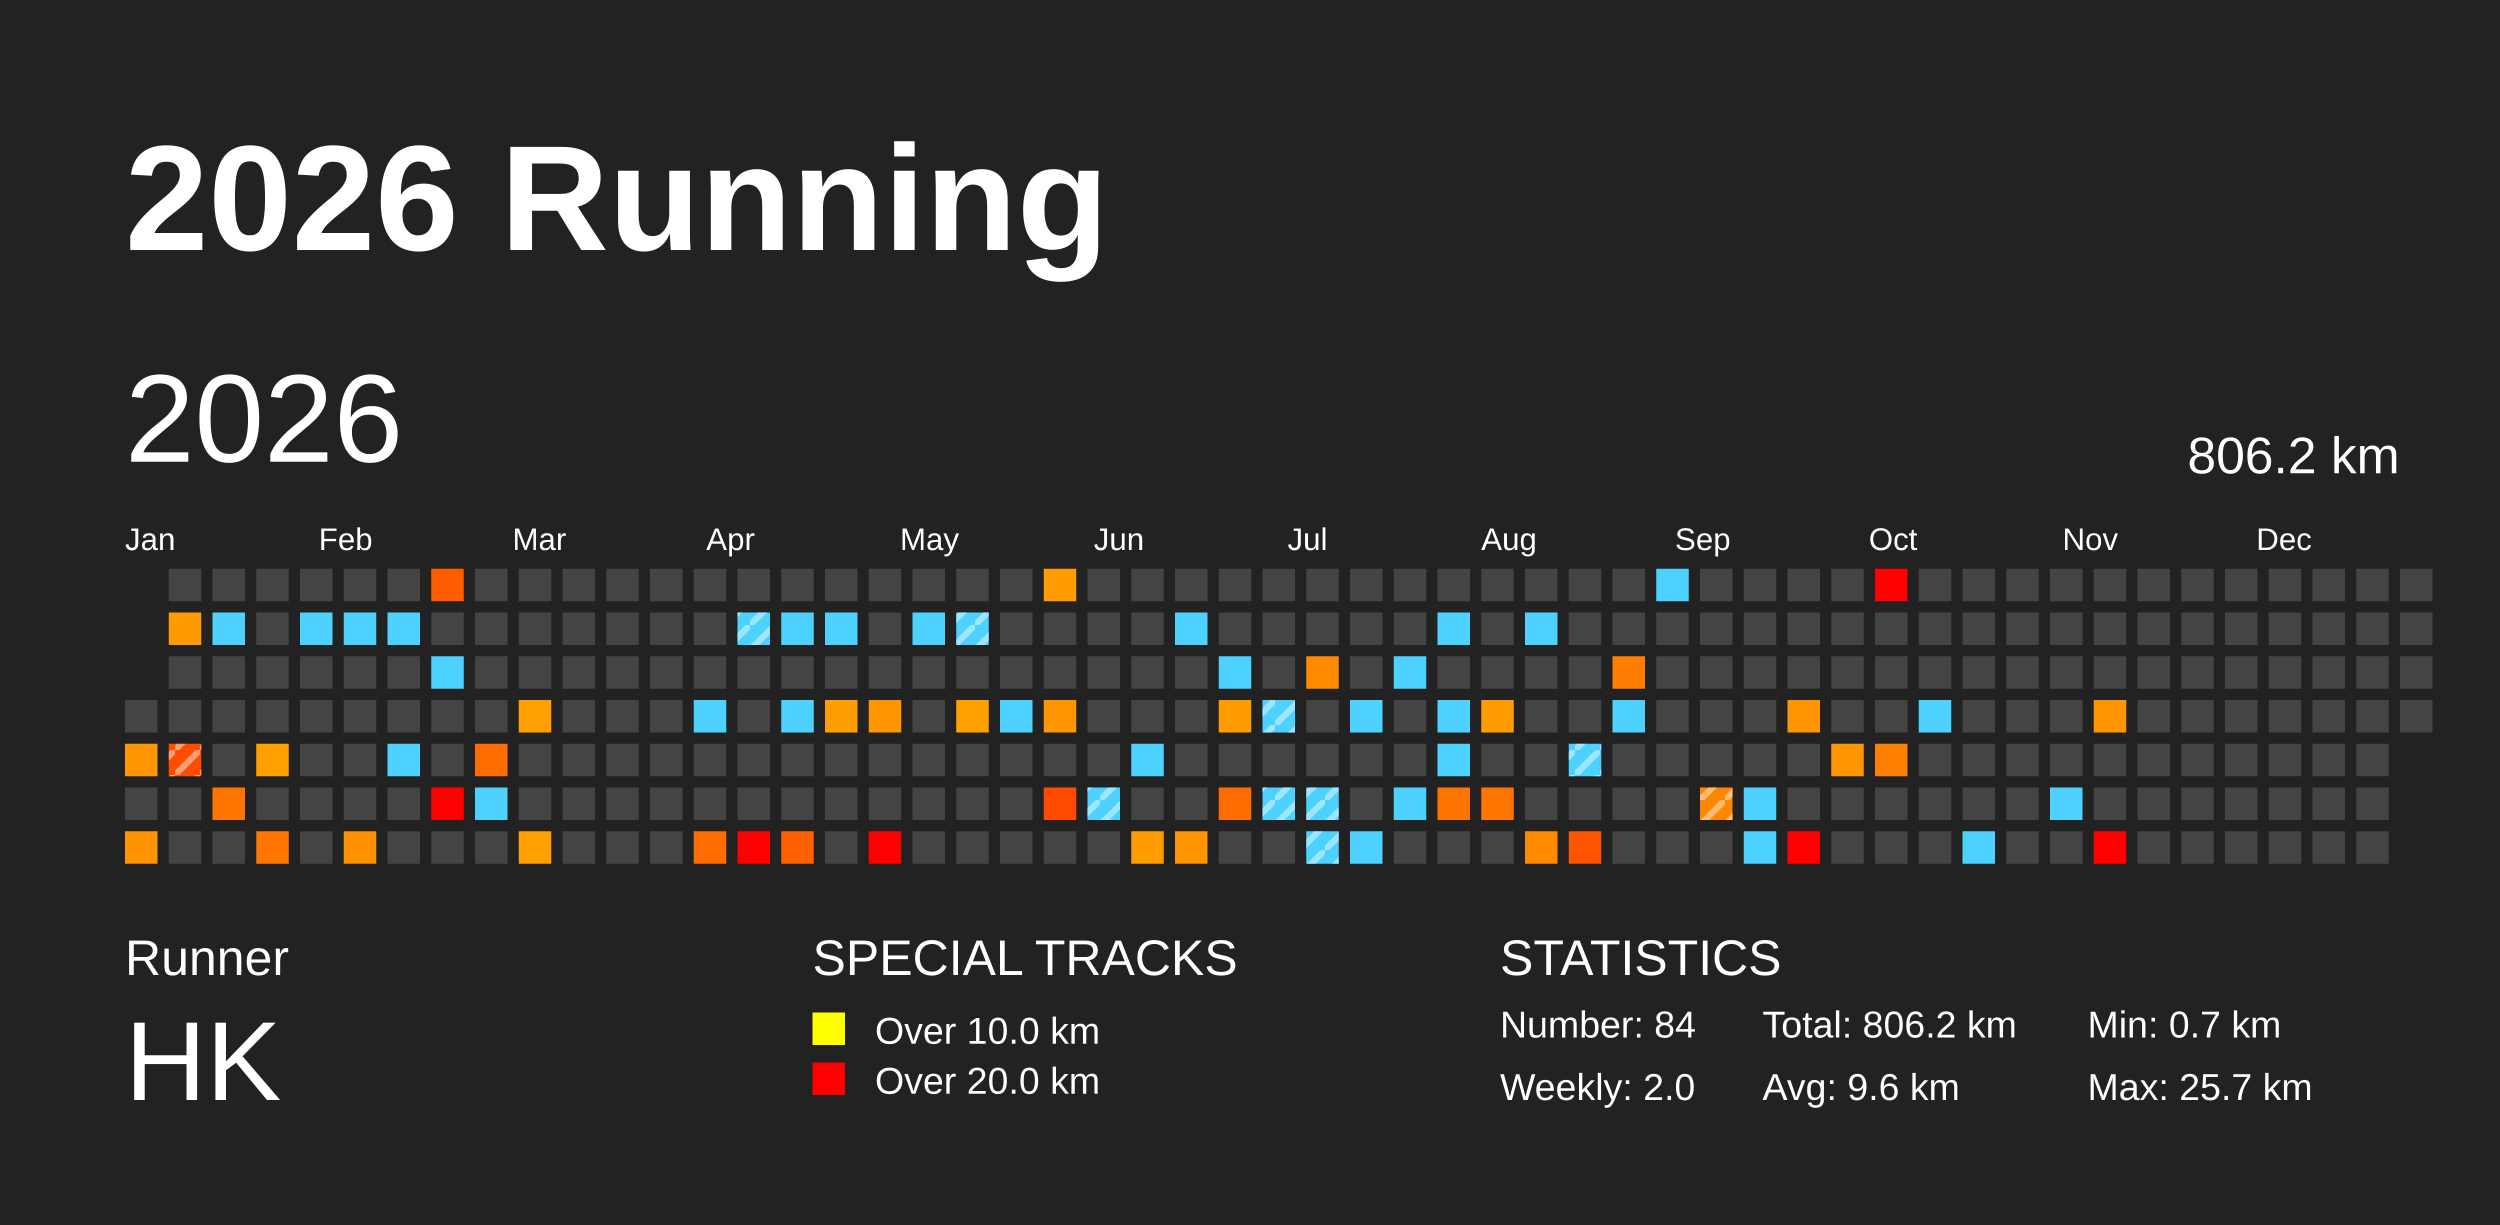
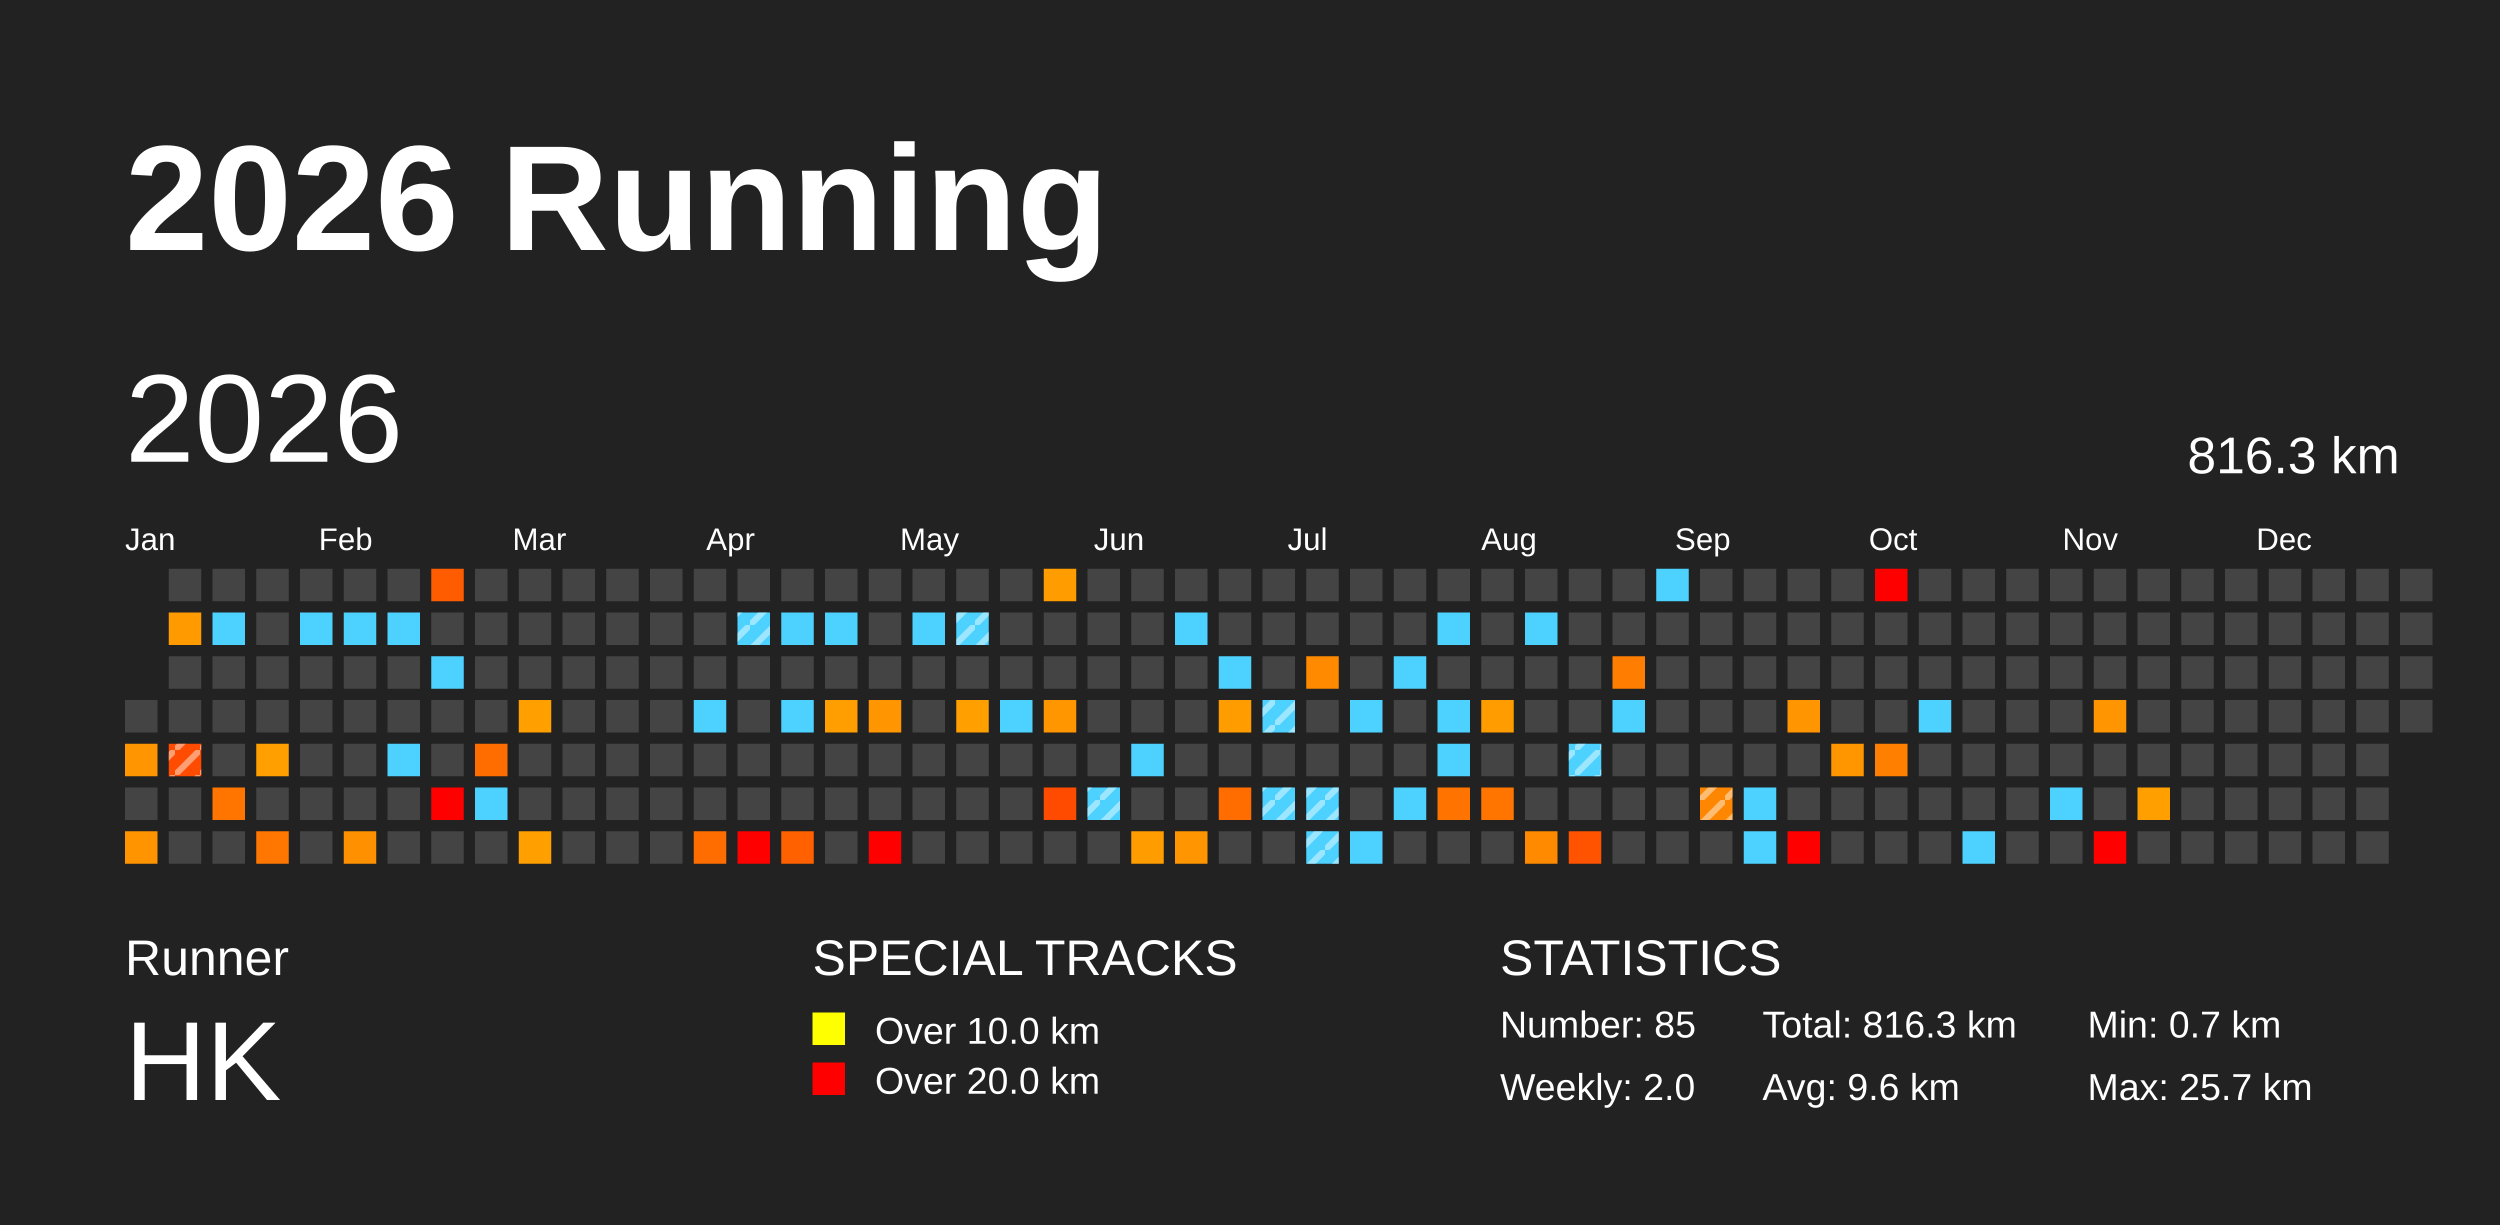
<svg xmlns="http://www.w3.org/2000/svg" baseProfile="full" height="98mm" version="1.1" viewBox="0,0,200,98" width="200mm">
  <defs>
    <pattern height="2" id="indoor-stripe" patternUnits="userSpaceOnUse" width="2">
      <line stroke="white" stroke-opacity="0.45" stroke-width="0.5" x1="0" x2="2" y1="2" y2="0" />
    </pattern>
  </defs>
  <rect fill="#222222" height="98" width="200" x="0" y="0" />
  <text fill="#FFFFFF" style="font-size:12px; font-family:Arial; font-weight:bold;" x="10" y="20">2026 Running</text>
  <text fill="#FFFFFF" style="font-size:4px; font-family:Arial" x="10" y="78">Runner</text>
  <text fill="#FFFFFF" style="font-size:9px; font-family:Arial" x="10" y="88">HK</text>
  <text fill="#FFFFFF" style="font-size:4px; font-family:Arial" x="65" y="78">SPECIAL TRACKS</text>
  <rect fill="yellow" height="2.6" width="2.6" x="65" y="81" />
  <text fill="#FFFFFF" style="font-size:3px; font-family:Arial" x="70" y="83.5">Over 10.0 km</text>
  <rect fill="red" height="2.6" width="2.6" x="65" y="85" />
  <text fill="#FFFFFF" style="font-size:3px; font-family:Arial" x="70" y="87.5">Over 20.0 km</text>
  <text fill="#FFFFFF" style="font-size:4px; font-family:Arial" x="120" y="78">STATISTICS</text>
-   <text fill="#FFFFFF" style="font-size:3px; font-family:Arial" x="120" y="83">Number: 84</text>
+   <text fill="#FFFFFF" style="font-size:3px; font-family:Arial" x="120" y="83">Number: 85</text>
  <text fill="#FFFFFF" style="font-size:3px; font-family:Arial" x="120" y="88">Weekly: 2.0</text>
-   <text fill="#FFFFFF" style="font-size:3px; font-family:Arial" x="141" y="83">Total: 806.2 km</text>
+   <text fill="#FFFFFF" style="font-size:3px; font-family:Arial" x="141" y="83">Total: 816.3 km</text>
  <text fill="#FFFFFF" style="font-size:3px; font-family:Arial" x="141" y="88">Avg: 9.6 km</text>
  <text fill="#FFFFFF" style="font-size:3px; font-family:Arial" x="167" y="83">Min: 0.7 km</text>
  <text fill="#FFFFFF" style="font-size:3px; font-family:Arial" x="167" y="88">Max: 25.7 km</text>
  <text dominant-baseline="hanging" fill="#FFFFFF" style="font-size:10.0px; font-family:Arial;" x="10" y="30">2026</text>
-   <text dominant-baseline="hanging" fill="#FFFFFF" style="font-size:4.125px; font-family:Arial;" x="175" y="35">806.2 km</text>
+   <text dominant-baseline="hanging" fill="#FFFFFF" style="font-size:4.125px; font-family:Arial;" x="175" y="35">816.3 km</text>
  <text fill="#FFFFFF" style="font-size:2.5px; font-family:Arial" x="10.0" y="44">Jan</text>
  <text fill="#FFFFFF" style="font-size:2.5px; font-family:Arial" x="25.5" y="44">Feb</text>
  <text fill="#FFFFFF" style="font-size:2.5px; font-family:Arial" x="41.0" y="44">Mar</text>
  <text fill="#FFFFFF" style="font-size:2.5px; font-family:Arial" x="56.5" y="44">Apr</text>
  <text fill="#FFFFFF" style="font-size:2.5px; font-family:Arial" x="72.0" y="44">May</text>
  <text fill="#FFFFFF" style="font-size:2.5px; font-family:Arial" x="87.5" y="44">Jun</text>
  <text fill="#FFFFFF" style="font-size:2.5px; font-family:Arial" x="103.0" y="44">Jul</text>
  <text fill="#FFFFFF" style="font-size:2.5px; font-family:Arial" x="118.5" y="44">Aug</text>
  <text fill="#FFFFFF" style="font-size:2.5px; font-family:Arial" x="134.0" y="44">Sep</text>
  <text fill="#FFFFFF" style="font-size:2.5px; font-family:Arial" x="149.5" y="44">Oct</text>
  <text fill="#FFFFFF" style="font-size:2.5px; font-family:Arial" x="165.0" y="44">Nov</text>
  <text fill="#FFFFFF" style="font-size:2.5px; font-family:Arial" x="180.5" y="44">Dec</text>
  <rect fill="#444444" height="2.6" width="2.6" x="10.0" y="56.0" />
  <rect fill="#ff9500" height="2.6" width="2.6" x="10.0" y="59.5" />
  <rect fill="#444444" height="2.6" width="2.6" x="10.0" y="63.0" />
  <rect fill="#ff9400" height="2.6" width="2.6" x="10.0" y="66.5" />
  <rect fill="#444444" height="2.6" width="2.6" x="13.5" y="45.5" />
  <rect fill="#ff9b00" height="2.6" width="2.6" x="13.5" y="49.0" />
  <rect fill="#444444" height="2.6" width="2.6" x="13.5" y="52.5" />
  <rect fill="#444444" height="2.6" width="2.6" x="13.5" y="56.0" />
  <rect fill="#ff4c00" height="2.6" width="2.6" x="13.5" y="59.5" />
  <rect fill="url(#indoor-stripe)" height="2.6" style="pointer-events: none;" width="2.6" x="13.5" y="59.5" />
  <rect fill="#444444" height="2.6" width="2.6" x="13.5" y="63.0" />
  <rect fill="#444444" height="2.6" width="2.6" x="13.5" y="66.5" />
  <rect fill="#444444" height="2.6" width="2.6" x="17.0" y="45.5" />
  <rect fill="#4dd2ff" height="2.6" width="2.6" x="17.0" y="49.0" />
  <rect fill="#444444" height="2.6" width="2.6" x="17.0" y="52.5" />
  <rect fill="#444444" height="2.6" width="2.6" x="17.0" y="56.0" />
  <rect fill="#444444" height="2.6" width="2.6" x="17.0" y="59.5" />
  <rect fill="#ff7500" height="2.6" width="2.6" x="17.0" y="63.0" />
  <rect fill="#444444" height="2.6" width="2.6" x="17.0" y="66.5" />
  <rect fill="#444444" height="2.6" width="2.6" x="20.5" y="45.5" />
  <rect fill="#444444" height="2.6" width="2.6" x="20.5" y="49.0" />
  <rect fill="#444444" height="2.6" width="2.6" x="20.5" y="52.5" />
  <rect fill="#444444" height="2.6" width="2.6" x="20.5" y="56.0" />
  <rect fill="#ff9f00" height="2.6" width="2.6" x="20.5" y="59.5" />
  <rect fill="#444444" height="2.6" width="2.6" x="20.5" y="63.0" />
  <rect fill="#ff7600" height="2.6" width="2.6" x="20.5" y="66.5" />
  <rect fill="#444444" height="2.6" width="2.6" x="24.0" y="45.5" />
  <rect fill="#4dd2ff" height="2.6" width="2.6" x="24.0" y="49.0" />
  <rect fill="#444444" height="2.6" width="2.6" x="24.0" y="52.5" />
  <rect fill="#444444" height="2.6" width="2.6" x="24.0" y="56.0" />
  <rect fill="#444444" height="2.6" width="2.6" x="24.0" y="59.5" />
  <rect fill="#444444" height="2.6" width="2.6" x="24.0" y="63.0" />
  <rect fill="#444444" height="2.6" width="2.6" x="24.0" y="66.5" />
  <rect fill="#444444" height="2.6" width="2.6" x="27.5" y="45.5" />
  <rect fill="#4dd2ff" height="2.6" width="2.6" x="27.5" y="49.0" />
  <rect fill="#444444" height="2.6" width="2.6" x="27.5" y="52.5" />
  <rect fill="#444444" height="2.6" width="2.6" x="27.5" y="56.0" />
  <rect fill="#444444" height="2.6" width="2.6" x="27.5" y="59.5" />
  <rect fill="#444444" height="2.6" width="2.6" x="27.5" y="63.0" />
  <rect fill="#ff9100" height="2.6" width="2.6" x="27.5" y="66.5" />
  <rect fill="#444444" height="2.6" width="2.6" x="31.0" y="45.5" />
  <rect fill="#4dd2ff" height="2.6" width="2.6" x="31.0" y="49.0" />
  <rect fill="#444444" height="2.6" width="2.6" x="31.0" y="52.5" />
  <rect fill="#444444" height="2.6" width="2.6" x="31.0" y="56.0" />
  <rect fill="#4dd2ff" height="2.6" width="2.6" x="31.0" y="59.5" />
  <rect fill="#444444" height="2.6" width="2.6" x="31.0" y="63.0" />
  <rect fill="#444444" height="2.6" width="2.6" x="31.0" y="66.5" />
  <rect fill="#ff5c00" height="2.6" width="2.6" x="34.5" y="45.5" />
  <rect fill="#444444" height="2.6" width="2.6" x="34.5" y="49.0" />
  <rect fill="#4dd2ff" height="2.6" width="2.6" x="34.5" y="52.5" />
  <rect fill="#444444" height="2.6" width="2.6" x="34.5" y="56.0" />
  <rect fill="#444444" height="2.6" width="2.6" x="34.5" y="59.5" />
  <rect fill="red" height="2.6" width="2.6" x="34.5" y="63.0" />
  <rect fill="#444444" height="2.6" width="2.6" x="34.5" y="66.5" />
  <rect fill="#444444" height="2.6" width="2.6" x="38.0" y="45.5" />
  <rect fill="#444444" height="2.6" width="2.6" x="38.0" y="49.0" />
  <rect fill="#444444" height="2.6" width="2.6" x="38.0" y="52.5" />
  <rect fill="#444444" height="2.6" width="2.6" x="38.0" y="56.0" />
  <rect fill="#ff6d00" height="2.6" width="2.6" x="38.0" y="59.5" />
  <rect fill="#4dd2ff" height="2.6" width="2.6" x="38.0" y="63.0" />
  <rect fill="#444444" height="2.6" width="2.6" x="38.0" y="66.5" />
  <rect fill="#444444" height="2.6" width="2.6" x="41.5" y="45.5" />
  <rect fill="#444444" height="2.6" width="2.6" x="41.5" y="49.0" />
  <rect fill="#444444" height="2.6" width="2.6" x="41.5" y="52.5" />
  <rect fill="#ff9f00" height="2.6" width="2.6" x="41.5" y="56.0" />
  <rect fill="#444444" height="2.6" width="2.6" x="41.5" y="59.5" />
  <rect fill="#444444" height="2.6" width="2.6" x="41.5" y="63.0" />
  <rect fill="#ff9f00" height="2.6" width="2.6" x="41.5" y="66.5" />
  <rect fill="#444444" height="2.6" width="2.6" x="45.0" y="45.5" />
  <rect fill="#444444" height="2.6" width="2.6" x="45.0" y="49.0" />
  <rect fill="#444444" height="2.6" width="2.6" x="45.0" y="52.5" />
  <rect fill="#444444" height="2.6" width="2.6" x="45.0" y="56.0" />
  <rect fill="#444444" height="2.6" width="2.6" x="45.0" y="59.5" />
  <rect fill="#444444" height="2.6" width="2.6" x="45.0" y="63.0" />
  <rect fill="#444444" height="2.6" width="2.6" x="45.0" y="66.5" />
  <rect fill="#444444" height="2.6" width="2.6" x="48.5" y="45.5" />
  <rect fill="#444444" height="2.6" width="2.6" x="48.5" y="49.0" />
  <rect fill="#444444" height="2.6" width="2.6" x="48.5" y="52.5" />
  <rect fill="#444444" height="2.6" width="2.6" x="48.5" y="56.0" />
  <rect fill="#444444" height="2.6" width="2.6" x="48.5" y="59.5" />
  <rect fill="#444444" height="2.6" width="2.6" x="48.5" y="63.0" />
  <rect fill="#444444" height="2.6" width="2.6" x="48.5" y="66.5" />
  <rect fill="#444444" height="2.6" width="2.6" x="52.0" y="45.5" />
  <rect fill="#444444" height="2.6" width="2.6" x="52.0" y="49.0" />
  <rect fill="#444444" height="2.6" width="2.6" x="52.0" y="52.5" />
  <rect fill="#444444" height="2.6" width="2.6" x="52.0" y="56.0" />
  <rect fill="#444444" height="2.6" width="2.6" x="52.0" y="59.5" />
  <rect fill="#444444" height="2.6" width="2.6" x="52.0" y="63.0" />
  <rect fill="#444444" height="2.6" width="2.6" x="52.0" y="66.5" />
  <rect fill="#444444" height="2.6" width="2.6" x="55.5" y="45.5" />
  <rect fill="#444444" height="2.6" width="2.6" x="55.5" y="49.0" />
  <rect fill="#444444" height="2.6" width="2.6" x="55.5" y="52.5" />
  <rect fill="#4dd2ff" height="2.6" width="2.6" x="55.5" y="56.0" />
  <rect fill="#444444" height="2.6" width="2.6" x="55.5" y="59.5" />
  <rect fill="#444444" height="2.6" width="2.6" x="55.5" y="63.0" />
  <rect fill="#ff6d00" height="2.6" width="2.6" x="55.5" y="66.5" />
  <rect fill="#444444" height="2.6" width="2.6" x="59.0" y="45.5" />
  <rect fill="#4dd2ff" height="2.6" width="2.6" x="59.0" y="49.0" />
  <rect fill="url(#indoor-stripe)" height="2.6" style="pointer-events: none;" width="2.6" x="59.0" y="49.0" />
  <rect fill="#444444" height="2.6" width="2.6" x="59.0" y="52.5" />
  <rect fill="#444444" height="2.6" width="2.6" x="59.0" y="56.0" />
  <rect fill="#444444" height="2.6" width="2.6" x="59.0" y="59.5" />
  <rect fill="#444444" height="2.6" width="2.6" x="59.0" y="63.0" />
  <rect fill="red" height="2.6" width="2.6" x="59.0" y="66.5" />
  <rect fill="#444444" height="2.6" width="2.6" x="62.5" y="45.5" />
  <rect fill="#4dd2ff" height="2.6" width="2.6" x="62.5" y="49.0" />
  <rect fill="#444444" height="2.6" width="2.6" x="62.5" y="52.5" />
  <rect fill="#4dd2ff" height="2.6" width="2.6" x="62.5" y="56.0" />
  <rect fill="#444444" height="2.6" width="2.6" x="62.5" y="59.5" />
  <rect fill="#444444" height="2.6" width="2.6" x="62.5" y="63.0" />
  <rect fill="#ff6100" height="2.6" width="2.6" x="62.5" y="66.5" />
  <rect fill="#444444" height="2.6" width="2.6" x="66.0" y="45.5" />
  <rect fill="#4dd2ff" height="2.6" width="2.6" x="66.0" y="49.0" />
  <rect fill="#444444" height="2.6" width="2.6" x="66.0" y="52.5" />
  <rect fill="#ff9e00" height="2.6" width="2.6" x="66.0" y="56.0" />
  <rect fill="#444444" height="2.6" width="2.6" x="66.0" y="59.5" />
  <rect fill="#444444" height="2.6" width="2.6" x="66.0" y="63.0" />
  <rect fill="#444444" height="2.6" width="2.6" x="66.0" y="66.5" />
  <rect fill="#444444" height="2.6" width="2.6" x="69.5" y="45.5" />
  <rect fill="#444444" height="2.6" width="2.6" x="69.5" y="49.0" />
  <rect fill="#444444" height="2.6" width="2.6" x="69.5" y="52.5" />
  <rect fill="#ff9500" height="2.6" width="2.6" x="69.5" y="56.0" />
  <rect fill="#444444" height="2.6" width="2.6" x="69.5" y="59.5" />
  <rect fill="#444444" height="2.6" width="2.6" x="69.5" y="63.0" />
  <rect fill="red" height="2.6" width="2.6" x="69.5" y="66.5" />
  <rect fill="#444444" height="2.6" width="2.6" x="73.0" y="45.5" />
  <rect fill="#4dd2ff" height="2.6" width="2.6" x="73.0" y="49.0" />
  <rect fill="#444444" height="2.6" width="2.6" x="73.0" y="52.5" />
  <rect fill="#444444" height="2.6" width="2.6" x="73.0" y="56.0" />
  <rect fill="#444444" height="2.6" width="2.6" x="73.0" y="59.5" />
  <rect fill="#444444" height="2.6" width="2.6" x="73.0" y="63.0" />
  <rect fill="#444444" height="2.6" width="2.6" x="73.0" y="66.5" />
  <rect fill="#444444" height="2.6" width="2.6" x="76.5" y="45.5" />
  <rect fill="#4dd2ff" height="2.6" width="2.6" x="76.5" y="49.0" />
  <rect fill="url(#indoor-stripe)" height="2.6" style="pointer-events: none;" width="2.6" x="76.5" y="49.0" />
  <rect fill="#444444" height="2.6" width="2.6" x="76.5" y="52.5" />
  <rect fill="#ffa000" height="2.6" width="2.6" x="76.5" y="56.0" />
  <rect fill="#444444" height="2.6" width="2.6" x="76.5" y="59.5" />
  <rect fill="#444444" height="2.6" width="2.6" x="76.5" y="63.0" />
  <rect fill="#444444" height="2.6" width="2.6" x="76.5" y="66.5" />
  <rect fill="#444444" height="2.6" width="2.6" x="80.0" y="45.5" />
  <rect fill="#444444" height="2.6" width="2.6" x="80.0" y="49.0" />
  <rect fill="#444444" height="2.6" width="2.6" x="80.0" y="52.5" />
  <rect fill="#4dd2ff" height="2.6" width="2.6" x="80.0" y="56.0" />
  <rect fill="#444444" height="2.6" width="2.6" x="80.0" y="59.5" />
  <rect fill="#444444" height="2.6" width="2.6" x="80.0" y="63.0" />
  <rect fill="#444444" height="2.6" width="2.6" x="80.0" y="66.5" />
  <rect fill="#ff9d00" height="2.6" width="2.6" x="83.5" y="45.5" />
  <rect fill="#444444" height="2.6" width="2.6" x="83.5" y="49.0" />
  <rect fill="#444444" height="2.6" width="2.6" x="83.5" y="52.5" />
  <rect fill="#ff9600" height="2.6" width="2.6" x="83.5" y="56.0" />
  <rect fill="#444444" height="2.6" width="2.6" x="83.5" y="59.5" />
  <rect fill="#ff4b00" height="2.6" width="2.6" x="83.5" y="63.0" />
  <rect fill="#444444" height="2.6" width="2.6" x="83.5" y="66.5" />
  <rect fill="#444444" height="2.6" width="2.6" x="87.0" y="45.5" />
  <rect fill="#444444" height="2.6" width="2.6" x="87.0" y="49.0" />
  <rect fill="#444444" height="2.6" width="2.6" x="87.0" y="52.5" />
  <rect fill="#444444" height="2.6" width="2.6" x="87.0" y="56.0" />
  <rect fill="#444444" height="2.6" width="2.6" x="87.0" y="59.5" />
  <rect fill="#4dd2ff" height="2.6" width="2.6" x="87.0" y="63.0" />
  <rect fill="url(#indoor-stripe)" height="2.6" style="pointer-events: none;" width="2.6" x="87.0" y="63.0" />
  <rect fill="#444444" height="2.6" width="2.6" x="87.0" y="66.5" />
  <rect fill="#444444" height="2.6" width="2.6" x="90.5" y="45.5" />
  <rect fill="#444444" height="2.6" width="2.6" x="90.5" y="49.0" />
  <rect fill="#444444" height="2.6" width="2.6" x="90.5" y="52.5" />
  <rect fill="#444444" height="2.6" width="2.6" x="90.5" y="56.0" />
  <rect fill="#4dd2ff" height="2.6" width="2.6" x="90.5" y="59.5" />
  <rect fill="#444444" height="2.6" width="2.6" x="90.5" y="63.0" />
  <rect fill="#ff9c00" height="2.6" width="2.6" x="90.5" y="66.5" />
  <rect fill="#444444" height="2.6" width="2.6" x="94.0" y="45.5" />
  <rect fill="#4dd2ff" height="2.6" width="2.6" x="94.0" y="49.0" />
  <rect fill="#444444" height="2.6" width="2.6" x="94.0" y="52.5" />
  <rect fill="#444444" height="2.6" width="2.6" x="94.0" y="56.0" />
  <rect fill="#444444" height="2.6" width="2.6" x="94.0" y="59.5" />
  <rect fill="#444444" height="2.6" width="2.6" x="94.0" y="63.0" />
  <rect fill="#ff9500" height="2.6" width="2.6" x="94.0" y="66.5" />
  <rect fill="#444444" height="2.6" width="2.6" x="97.5" y="45.5" />
  <rect fill="#444444" height="2.6" width="2.6" x="97.5" y="49.0" />
  <rect fill="#4dd2ff" height="2.6" width="2.6" x="97.5" y="52.5" />
  <rect fill="#ff9d00" height="2.6" width="2.6" x="97.5" y="56.0" />
  <rect fill="#444444" height="2.6" width="2.6" x="97.5" y="59.5" />
  <rect fill="#ff6d00" height="2.6" width="2.6" x="97.5" y="63.0" />
  <rect fill="#444444" height="2.6" width="2.6" x="97.5" y="66.5" />
  <rect fill="#444444" height="2.6" width="2.6" x="101.0" y="45.5" />
  <rect fill="#444444" height="2.6" width="2.6" x="101.0" y="49.0" />
  <rect fill="#444444" height="2.6" width="2.6" x="101.0" y="52.5" />
  <rect fill="#4dd2ff" height="2.6" width="2.6" x="101.0" y="56.0" />
  <rect fill="url(#indoor-stripe)" height="2.6" style="pointer-events: none;" width="2.6" x="101.0" y="56.0" />
  <rect fill="#444444" height="2.6" width="2.6" x="101.0" y="59.5" />
  <rect fill="#4dd2ff" height="2.6" width="2.6" x="101.0" y="63.0" />
  <rect fill="url(#indoor-stripe)" height="2.6" style="pointer-events: none;" width="2.6" x="101.0" y="63.0" />
  <rect fill="#444444" height="2.6" width="2.6" x="101.0" y="66.5" />
  <rect fill="#444444" height="2.6" width="2.6" x="104.5" y="45.5" />
  <rect fill="#444444" height="2.6" width="2.6" x="104.5" y="49.0" />
  <rect fill="#ff8a00" height="2.6" width="2.6" x="104.5" y="52.5" />
  <rect fill="#444444" height="2.6" width="2.6" x="104.5" y="56.0" />
  <rect fill="#444444" height="2.6" width="2.6" x="104.5" y="59.5" />
  <rect fill="#4dd2ff" height="2.6" width="2.6" x="104.5" y="63.0" />
  <rect fill="url(#indoor-stripe)" height="2.6" style="pointer-events: none;" width="2.6" x="104.5" y="63.0" />
  <rect fill="#4dd2ff" height="2.6" width="2.6" x="104.5" y="66.5" />
  <rect fill="url(#indoor-stripe)" height="2.6" style="pointer-events: none;" width="2.6" x="104.5" y="66.5" />
  <rect fill="#444444" height="2.6" width="2.6" x="108.0" y="45.5" />
  <rect fill="#444444" height="2.6" width="2.6" x="108.0" y="49.0" />
  <rect fill="#444444" height="2.6" width="2.6" x="108.0" y="52.5" />
  <rect fill="#4dd2ff" height="2.6" width="2.6" x="108.0" y="56.0" />
  <rect fill="#444444" height="2.6" width="2.6" x="108.0" y="59.5" />
  <rect fill="#444444" height="2.6" width="2.6" x="108.0" y="63.0" />
  <rect fill="#4dd2ff" height="2.6" width="2.6" x="108.0" y="66.5" />
  <rect fill="#444444" height="2.6" width="2.6" x="111.5" y="45.5" />
  <rect fill="#444444" height="2.6" width="2.6" x="111.5" y="49.0" />
  <rect fill="#4dd2ff" height="2.6" width="2.6" x="111.5" y="52.5" />
  <rect fill="#444444" height="2.6" width="2.6" x="111.5" y="56.0" />
  <rect fill="#444444" height="2.6" width="2.6" x="111.5" y="59.5" />
  <rect fill="#4dd2ff" height="2.6" width="2.6" x="111.5" y="63.0" />
  <rect fill="#444444" height="2.6" width="2.6" x="111.5" y="66.5" />
  <rect fill="#444444" height="2.6" width="2.6" x="115.0" y="45.5" />
  <rect fill="#4dd2ff" height="2.6" width="2.6" x="115.0" y="49.0" />
  <rect fill="#444444" height="2.6" width="2.6" x="115.0" y="52.5" />
  <rect fill="#4dd2ff" height="2.6" width="2.6" x="115.0" y="56.0" />
  <rect fill="#4dd2ff" height="2.6" width="2.6" x="115.0" y="59.5" />
  <rect fill="#ff7300" height="2.6" width="2.6" x="115.0" y="63.0" />
  <rect fill="#444444" height="2.6" width="2.6" x="115.0" y="66.5" />
  <rect fill="#444444" height="2.6" width="2.6" x="118.5" y="45.5" />
  <rect fill="#444444" height="2.6" width="2.6" x="118.5" y="49.0" />
  <rect fill="#444444" height="2.6" width="2.6" x="118.5" y="52.5" />
  <rect fill="#ff9c00" height="2.6" width="2.6" x="118.5" y="56.0" />
  <rect fill="#444444" height="2.6" width="2.6" x="118.5" y="59.5" />
  <rect fill="#ff7500" height="2.6" width="2.6" x="118.5" y="63.0" />
  <rect fill="#444444" height="2.6" width="2.6" x="118.5" y="66.5" />
  <rect fill="#444444" height="2.6" width="2.6" x="122.0" y="45.5" />
  <rect fill="#4dd2ff" height="2.6" width="2.6" x="122.0" y="49.0" />
  <rect fill="#444444" height="2.6" width="2.6" x="122.0" y="52.5" />
  <rect fill="#444444" height="2.6" width="2.6" x="122.0" y="56.0" />
  <rect fill="#444444" height="2.6" width="2.6" x="122.0" y="59.5" />
  <rect fill="#444444" height="2.6" width="2.6" x="122.0" y="63.0" />
  <rect fill="#ff8a00" height="2.6" width="2.6" x="122.0" y="66.5" />
  <rect fill="#444444" height="2.6" width="2.6" x="125.5" y="45.5" />
  <rect fill="#444444" height="2.6" width="2.6" x="125.5" y="49.0" />
  <rect fill="#444444" height="2.6" width="2.6" x="125.5" y="52.5" />
  <rect fill="#444444" height="2.6" width="2.6" x="125.5" y="56.0" />
  <rect fill="#4dd2ff" height="2.6" width="2.6" x="125.5" y="59.5" />
  <rect fill="url(#indoor-stripe)" height="2.6" style="pointer-events: none;" width="2.6" x="125.5" y="59.5" />
  <rect fill="#444444" height="2.6" width="2.6" x="125.5" y="63.0" />
  <rect fill="#ff5300" height="2.6" width="2.6" x="125.5" y="66.5" />
  <rect fill="#444444" height="2.6" width="2.6" x="129.0" y="45.5" />
  <rect fill="#444444" height="2.6" width="2.6" x="129.0" y="49.0" />
  <rect fill="#ff7d00" height="2.6" width="2.6" x="129.0" y="52.5" />
  <rect fill="#4dd2ff" height="2.6" width="2.6" x="129.0" y="56.0" />
  <rect fill="#444444" height="2.6" width="2.6" x="129.0" y="59.5" />
  <rect fill="#444444" height="2.6" width="2.6" x="129.0" y="63.0" />
  <rect fill="#444444" height="2.6" width="2.6" x="129.0" y="66.5" />
  <rect fill="#4dd2ff" height="2.6" width="2.6" x="132.5" y="45.5" />
  <rect fill="#444444" height="2.6" width="2.6" x="132.5" y="49.0" />
  <rect fill="#444444" height="2.6" width="2.6" x="132.5" y="52.5" />
  <rect fill="#444444" height="2.6" width="2.6" x="132.5" y="56.0" />
  <rect fill="#444444" height="2.6" width="2.6" x="132.5" y="59.5" />
  <rect fill="#444444" height="2.6" width="2.6" x="132.5" y="63.0" />
  <rect fill="#444444" height="2.6" width="2.6" x="132.5" y="66.5" />
  <rect fill="#444444" height="2.6" width="2.6" x="136.0" y="45.5" />
  <rect fill="#444444" height="2.6" width="2.6" x="136.0" y="49.0" />
  <rect fill="#444444" height="2.6" width="2.6" x="136.0" y="52.5" />
  <rect fill="#444444" height="2.6" width="2.6" x="136.0" y="56.0" />
  <rect fill="#444444" height="2.6" width="2.6" x="136.0" y="59.5" />
  <rect fill="#ff8600" height="2.6" width="2.6" x="136.0" y="63.0" />
  <rect fill="url(#indoor-stripe)" height="2.6" style="pointer-events: none;" width="2.6" x="136.0" y="63.0" />
  <rect fill="#444444" height="2.6" width="2.6" x="136.0" y="66.5" />
  <rect fill="#444444" height="2.6" width="2.6" x="139.5" y="45.5" />
  <rect fill="#444444" height="2.6" width="2.6" x="139.5" y="49.0" />
  <rect fill="#444444" height="2.6" width="2.6" x="139.5" y="52.5" />
  <rect fill="#444444" height="2.6" width="2.6" x="139.5" y="56.0" />
  <rect fill="#444444" height="2.6" width="2.6" x="139.5" y="59.5" />
  <rect fill="#4dd2ff" height="2.6" width="2.6" x="139.5" y="63.0" />
  <rect fill="#4dd2ff" height="2.6" width="2.6" x="139.5" y="66.5" />
  <rect fill="#444444" height="2.6" width="2.6" x="143.0" y="45.5" />
  <rect fill="#444444" height="2.6" width="2.6" x="143.0" y="49.0" />
  <rect fill="#444444" height="2.6" width="2.6" x="143.0" y="52.5" />
  <rect fill="#ff9500" height="2.6" width="2.6" x="143.0" y="56.0" />
  <rect fill="#444444" height="2.6" width="2.6" x="143.0" y="59.5" />
  <rect fill="#444444" height="2.6" width="2.6" x="143.0" y="63.0" />
  <rect fill="red" height="2.6" width="2.6" x="143.0" y="66.5" />
  <rect fill="#444444" height="2.6" width="2.6" x="146.5" y="45.5" />
  <rect fill="#444444" height="2.6" width="2.6" x="146.5" y="49.0" />
  <rect fill="#444444" height="2.6" width="2.6" x="146.5" y="52.5" />
  <rect fill="#444444" height="2.6" width="2.6" x="146.5" y="56.0" />
  <rect fill="#ff9600" height="2.6" width="2.6" x="146.5" y="59.5" />
  <rect fill="#444444" height="2.6" width="2.6" x="146.5" y="63.0" />
  <rect fill="#444444" height="2.6" width="2.6" x="146.5" y="66.5" />
  <rect fill="red" height="2.6" width="2.6" x="150.0" y="45.5" />
  <rect fill="#444444" height="2.6" width="2.6" x="150.0" y="49.0" />
  <rect fill="#444444" height="2.6" width="2.6" x="150.0" y="52.5" />
  <rect fill="#444444" height="2.6" width="2.6" x="150.0" y="56.0" />
  <rect fill="#ff8000" height="2.6" width="2.6" x="150.0" y="59.5" />
  <rect fill="#444444" height="2.6" width="2.6" x="150.0" y="63.0" />
  <rect fill="#444444" height="2.6" width="2.6" x="150.0" y="66.5" />
  <rect fill="#444444" height="2.6" width="2.6" x="153.5" y="45.5" />
  <rect fill="#444444" height="2.6" width="2.6" x="153.5" y="49.0" />
  <rect fill="#444444" height="2.6" width="2.6" x="153.5" y="52.5" />
  <rect fill="#4dd2ff" height="2.6" width="2.6" x="153.5" y="56.0" />
  <rect fill="#444444" height="2.6" width="2.6" x="153.5" y="59.5" />
  <rect fill="#444444" height="2.6" width="2.6" x="153.5" y="63.0" />
  <rect fill="#444444" height="2.6" width="2.6" x="153.5" y="66.5" />
  <rect fill="#444444" height="2.6" width="2.6" x="157.0" y="45.5" />
  <rect fill="#444444" height="2.6" width="2.6" x="157.0" y="49.0" />
  <rect fill="#444444" height="2.6" width="2.6" x="157.0" y="52.5" />
  <rect fill="#444444" height="2.6" width="2.6" x="157.0" y="56.0" />
  <rect fill="#444444" height="2.6" width="2.6" x="157.0" y="59.5" />
  <rect fill="#444444" height="2.6" width="2.6" x="157.0" y="63.0" />
  <rect fill="#4dd2ff" height="2.6" width="2.6" x="157.0" y="66.5" />
  <rect fill="#444444" height="2.6" width="2.6" x="160.5" y="45.5" />
  <rect fill="#444444" height="2.6" width="2.6" x="160.5" y="49.0" />
  <rect fill="#444444" height="2.6" width="2.6" x="160.5" y="52.5" />
  <rect fill="#444444" height="2.6" width="2.6" x="160.5" y="56.0" />
  <rect fill="#444444" height="2.6" width="2.6" x="160.5" y="59.5" />
  <rect fill="#444444" height="2.6" width="2.6" x="160.5" y="63.0" />
  <rect fill="#444444" height="2.6" width="2.6" x="160.5" y="66.5" />
  <rect fill="#444444" height="2.6" width="2.6" x="164.0" y="45.5" />
  <rect fill="#444444" height="2.6" width="2.6" x="164.0" y="49.0" />
  <rect fill="#444444" height="2.6" width="2.6" x="164.0" y="52.5" />
  <rect fill="#444444" height="2.6" width="2.6" x="164.0" y="56.0" />
  <rect fill="#444444" height="2.6" width="2.6" x="164.0" y="59.5" />
  <rect fill="#4dd2ff" height="2.6" width="2.6" x="164.0" y="63.0" />
  <rect fill="#444444" height="2.6" width="2.6" x="164.0" y="66.5" />
  <rect fill="#444444" height="2.6" width="2.6" x="167.5" y="45.5" />
  <rect fill="#444444" height="2.6" width="2.6" x="167.5" y="49.0" />
  <rect fill="#444444" height="2.6" width="2.6" x="167.5" y="52.5" />
  <rect fill="#ff9500" height="2.6" width="2.6" x="167.5" y="56.0" />
  <rect fill="#444444" height="2.6" width="2.6" x="167.5" y="59.5" />
  <rect fill="#444444" height="2.6" width="2.6" x="167.5" y="63.0" />
  <rect fill="red" height="2.6" width="2.6" x="167.5" y="66.5" />
  <rect fill="#444444" height="2.6" width="2.6" x="171.0" y="45.5" />
  <rect fill="#444444" height="2.6" width="2.6" x="171.0" y="49.0" />
  <rect fill="#444444" height="2.6" width="2.6" x="171.0" y="52.5" />
  <rect fill="#444444" height="2.6" width="2.6" x="171.0" y="56.0" />
  <rect fill="#444444" height="2.6" width="2.6" x="171.0" y="59.5" />
-   <rect fill="#444444" height="2.6" width="2.6" x="171.0" y="63.0" />
+   <rect fill="#ff9f00" height="2.6" width="2.6" x="171.0" y="63.0" />
  <rect fill="#444444" height="2.6" width="2.6" x="171.0" y="66.5" />
  <rect fill="#444444" height="2.6" width="2.6" x="174.5" y="45.5" />
  <rect fill="#444444" height="2.6" width="2.6" x="174.5" y="49.0" />
  <rect fill="#444444" height="2.6" width="2.6" x="174.5" y="52.5" />
  <rect fill="#444444" height="2.6" width="2.6" x="174.5" y="56.0" />
  <rect fill="#444444" height="2.6" width="2.6" x="174.5" y="59.5" />
  <rect fill="#444444" height="2.6" width="2.6" x="174.5" y="63.0" />
  <rect fill="#444444" height="2.6" width="2.6" x="174.5" y="66.5" />
  <rect fill="#444444" height="2.6" width="2.6" x="178.0" y="45.5" />
  <rect fill="#444444" height="2.6" width="2.6" x="178.0" y="49.0" />
  <rect fill="#444444" height="2.6" width="2.6" x="178.0" y="52.5" />
  <rect fill="#444444" height="2.6" width="2.6" x="178.0" y="56.0" />
  <rect fill="#444444" height="2.6" width="2.6" x="178.0" y="59.5" />
  <rect fill="#444444" height="2.6" width="2.6" x="178.0" y="63.0" />
  <rect fill="#444444" height="2.6" width="2.6" x="178.0" y="66.5" />
  <rect fill="#444444" height="2.6" width="2.6" x="181.5" y="45.5" />
  <rect fill="#444444" height="2.6" width="2.6" x="181.5" y="49.0" />
  <rect fill="#444444" height="2.6" width="2.6" x="181.5" y="52.5" />
  <rect fill="#444444" height="2.6" width="2.6" x="181.5" y="56.0" />
  <rect fill="#444444" height="2.6" width="2.6" x="181.5" y="59.5" />
  <rect fill="#444444" height="2.6" width="2.6" x="181.5" y="63.0" />
  <rect fill="#444444" height="2.6" width="2.6" x="181.5" y="66.5" />
  <rect fill="#444444" height="2.6" width="2.6" x="185.0" y="45.5" />
  <rect fill="#444444" height="2.6" width="2.6" x="185.0" y="49.0" />
  <rect fill="#444444" height="2.6" width="2.6" x="185.0" y="52.5" />
  <rect fill="#444444" height="2.6" width="2.6" x="185.0" y="56.0" />
  <rect fill="#444444" height="2.6" width="2.6" x="185.0" y="59.5" />
  <rect fill="#444444" height="2.6" width="2.6" x="185.0" y="63.0" />
  <rect fill="#444444" height="2.6" width="2.6" x="185.0" y="66.5" />
  <rect fill="#444444" height="2.6" width="2.6" x="188.5" y="45.5" />
  <rect fill="#444444" height="2.6" width="2.6" x="188.5" y="49.0" />
  <rect fill="#444444" height="2.6" width="2.6" x="188.5" y="52.5" />
  <rect fill="#444444" height="2.6" width="2.6" x="188.5" y="56.0" />
  <rect fill="#444444" height="2.6" width="2.6" x="188.5" y="59.5" />
  <rect fill="#444444" height="2.6" width="2.6" x="188.5" y="63.0" />
  <rect fill="#444444" height="2.6" width="2.6" x="188.5" y="66.5" />
  <rect fill="#444444" height="2.6" width="2.6" x="192.0" y="45.5" />
  <rect fill="#444444" height="2.6" width="2.6" x="192.0" y="49.0" />
  <rect fill="#444444" height="2.6" width="2.6" x="192.0" y="52.5" />
  <rect fill="#444444" height="2.6" width="2.6" x="192.0" y="56.0" />
</svg>
